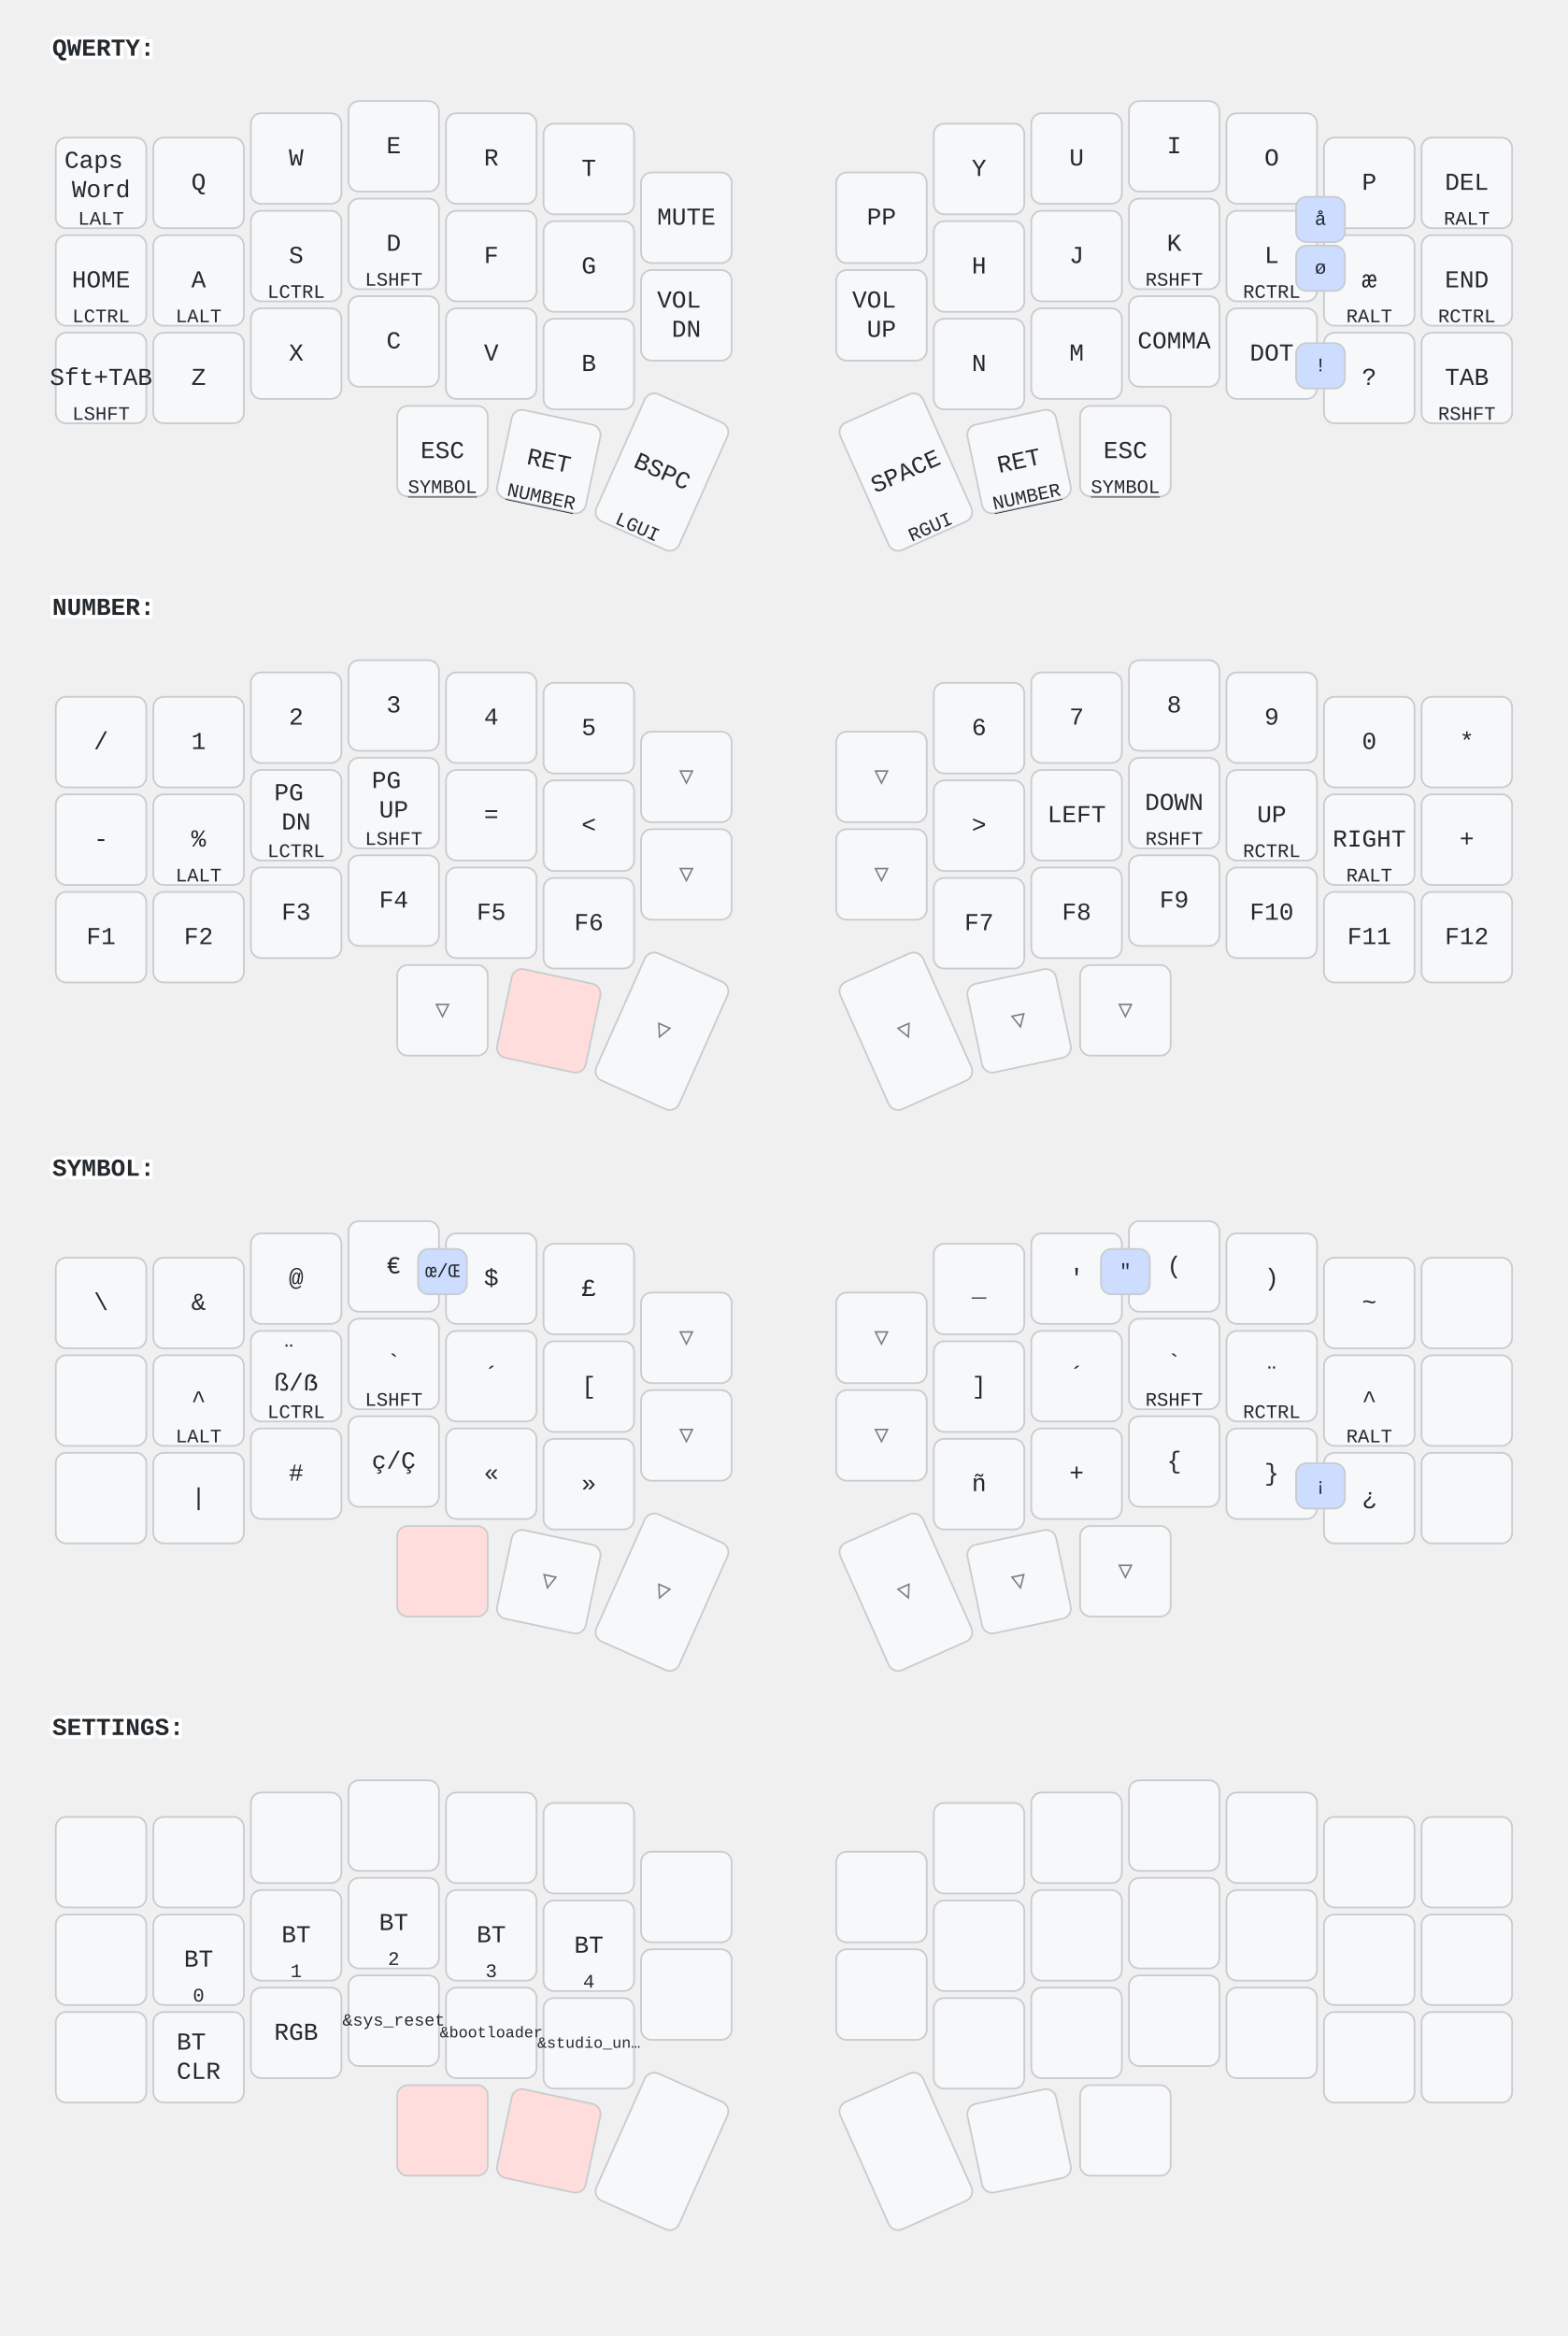
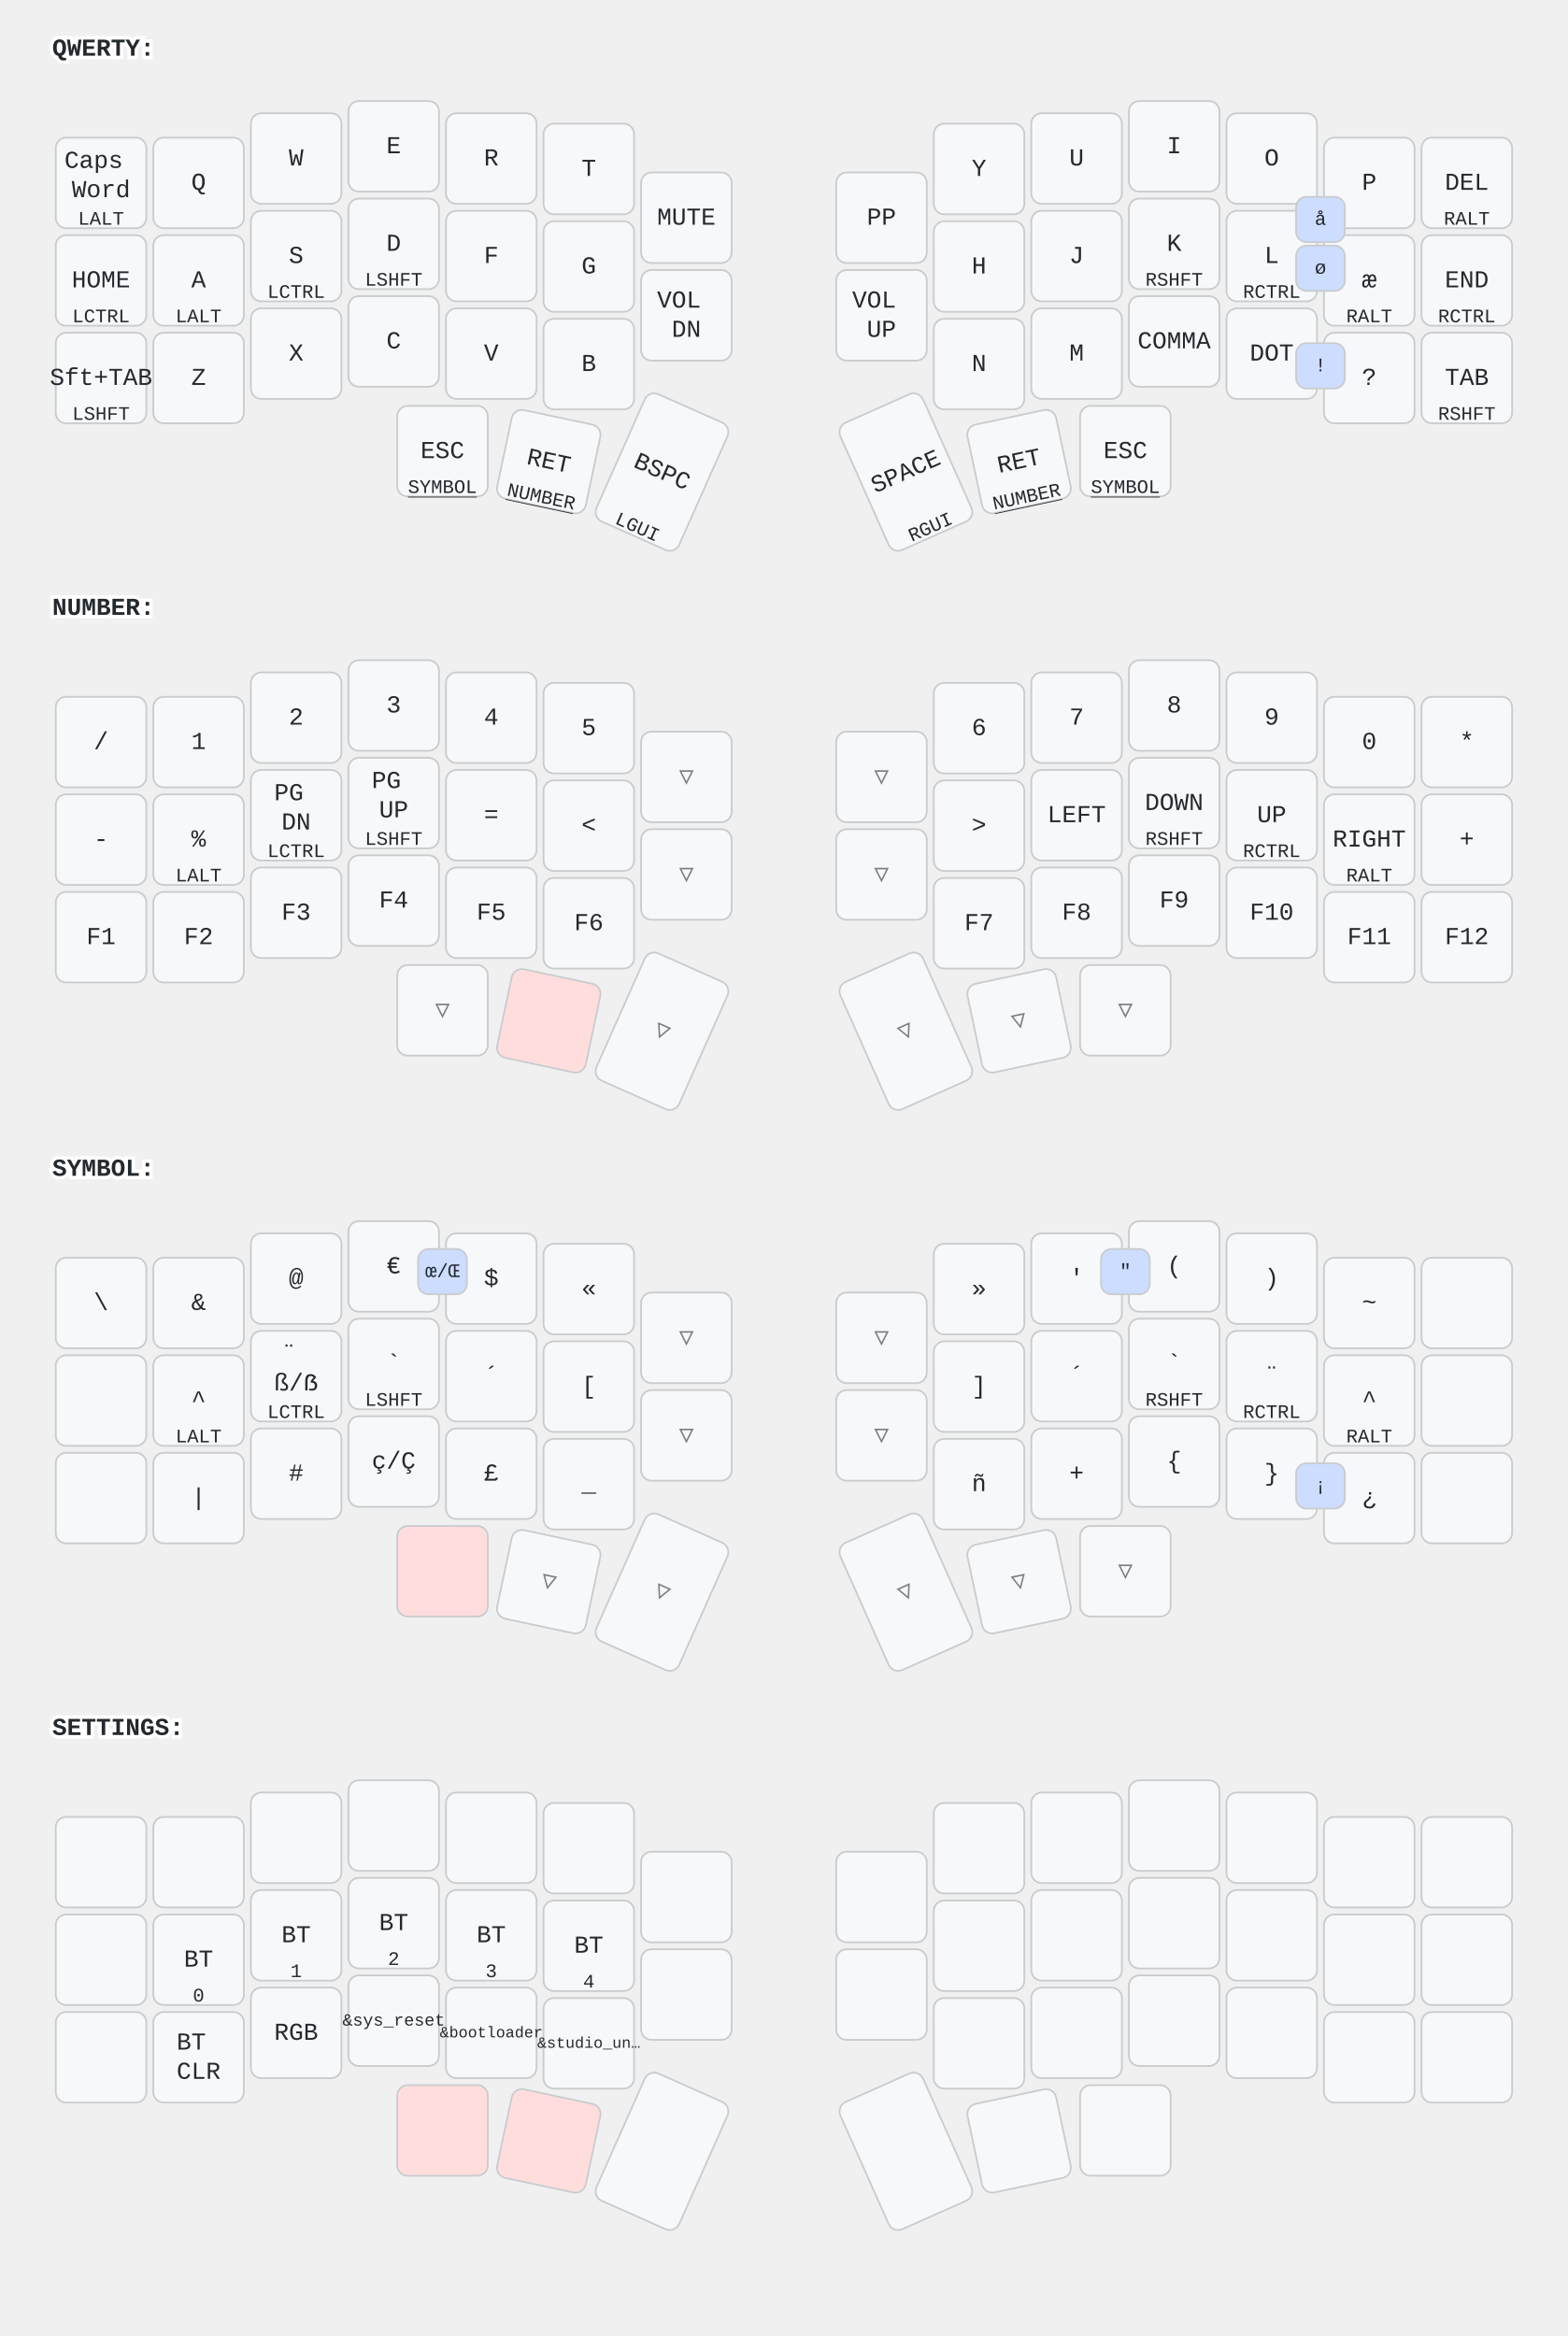
<svg xmlns="http://www.w3.org/2000/svg" width="900" height="1341" viewBox="0 0 900 1341" class="keymap">
  <style>/* inherit to force styles through use tags */
svg path {
    fill: inherit;
}

/* font and background color specifications */
svg.keymap {
    font-family: SFMono-Regular,Consolas,Liberation Mono,Menlo,monospace;
    font-size: 14px;
    font-kerning: normal;
    text-rendering: optimizeLegibility;
    fill: #24292e;
}

/* default key styling */
rect.key {
    fill: #f6f8fa;
}

rect.key, rect.combo {
    stroke: #c9cccf;
    stroke-width: 1;
}

/* default key side styling, only used is draw_key_sides is set */
rect.side {
    filter: brightness(90%);
}

/* color accent for combo boxes */
rect.combo, rect.combo-separate {
    fill: #cdf;
}

/* color accent for held keys */
rect.held, rect.combo.held {
    fill: #fdd;
}

/* color accent for ghost (optional) keys */
rect.ghost, rect.combo.ghost {
    stroke-dasharray: 4, 4;
    stroke-width: 2;
}

text {
    text-anchor: middle;
    dominant-baseline: middle;
}

/* styling for layer labels */
text.label {
    font-weight: bold;
    text-anchor: start;
    stroke: white;
    stroke-width: 4;
    paint-order: stroke;
}

/* styling for optional footer */
text.footer {
    text-anchor: end;
    dominant-baseline: auto;
    stroke: white;
    stroke-width: 4;
    paint-order: stroke;
}

/* styling for combo tap, and key non-tap label text */
text.combo, text.hold, text.shifted, text.left, text.right, text.tl, text.tr, text.bl, text.br {
    font-size: 11px;
}

text.hold, text.bl, text.br {
    text-anchor: middle;
    dominant-baseline: auto;
}

text.shifted, text.tl, text.tr {
    text-anchor: middle;
    dominant-baseline: hanging;
}

text.left, text.tl, text.bl {
    text-anchor: start;
}

text.right, text.tr, text.br {
    text-anchor: end;
}

text.layer-activator {
    text-decoration: underline;
}

/* styling for hold/shifted label text in combo box */
text.combo.hold, text.combo.shifted, text.combo.left, text.combo.right {
    font-size: 8px;
}

/* lighter symbol for transparent keys */
text.trans {
    fill: #7b7e81;
}

/* styling for combo dendrons */
path.combo {
    stroke-width: 1;
    stroke: gray;
    fill: none;
}

/* Start Tabler Icons Cleanup */
/* cannot use height/width with glyphs */
.icon-tabler &gt; path {
    fill: inherit;
    stroke: inherit;
    stroke-width: 2;
}
/* hide tabler's default box */
.icon-tabler &gt; path[stroke="none"][fill="none"] {
    visibility: hidden;
}
/* End Tabler Icons Cleanup */
</style>
  <g transform="translate(30, 0)" class="layer-QWERTY">
    <text x="0" y="28" class="label" id="QWERTY">QWERTY:</text>
    <g transform="translate(0, 56)">
      <g transform="translate(28, 49)" class="key keypos-0">
        <rect rx="6" ry="6" x="-26" y="-26" width="52" height="52" class="key" />
        <text x="0" y="0" class="key tap">
          <tspan x="0" dy="-0.9em">Caps</tspan>
          <tspan x="0" dy="1.2em">Word</tspan>
        </text>
        <text x="0" y="24" class="key hold">LALT</text>
      </g>
      <g transform="translate(84, 49)" class="key keypos-1">
        <rect rx="6" ry="6" x="-26" y="-26" width="52" height="52" class="key" />
        <text x="0" y="0" class="key tap">Q</text>
      </g>
      <g transform="translate(140, 35)" class="key keypos-2">
        <rect rx="6" ry="6" x="-26" y="-26" width="52" height="52" class="key" />
        <text x="0" y="0" class="key tap">W</text>
      </g>
      <g transform="translate(196, 28)" class="key keypos-3">
        <rect rx="6" ry="6" x="-26" y="-26" width="52" height="52" class="key" />
        <text x="0" y="0" class="key tap">E</text>
      </g>
      <g transform="translate(252, 35)" class="key keypos-4">
        <rect rx="6" ry="6" x="-26" y="-26" width="52" height="52" class="key" />
        <text x="0" y="0" class="key tap">R</text>
      </g>
      <g transform="translate(308, 41)" class="key keypos-5">
        <rect rx="6" ry="6" x="-26" y="-26" width="52" height="52" class="key" />
        <text x="0" y="0" class="key tap">T</text>
      </g>
      <g transform="translate(364, 69)" class="key keypos-6">
        <rect rx="6" ry="6" x="-26" y="-26" width="52" height="52" class="key" />
        <text x="0" y="0" class="key tap">MUTE</text>
      </g>
      <g transform="translate(476, 69)" class="key keypos-7">
        <rect rx="6" ry="6" x="-26" y="-26" width="52" height="52" class="key" />
        <text x="0" y="0" class="key tap">PP</text>
      </g>
      <g transform="translate(532, 41)" class="key keypos-8">
        <rect rx="6" ry="6" x="-26" y="-26" width="52" height="52" class="key" />
        <text x="0" y="0" class="key tap">Y</text>
      </g>
      <g transform="translate(588, 35)" class="key keypos-9">
        <rect rx="6" ry="6" x="-26" y="-26" width="52" height="52" class="key" />
        <text x="0" y="0" class="key tap">U</text>
      </g>
      <g transform="translate(644, 28)" class="key keypos-10">
        <rect rx="6" ry="6" x="-26" y="-26" width="52" height="52" class="key" />
        <text x="0" y="0" class="key tap">I</text>
      </g>
      <g transform="translate(700, 35)" class="key keypos-11">
        <rect rx="6" ry="6" x="-26" y="-26" width="52" height="52" class="key" />
        <text x="0" y="0" class="key tap">O</text>
      </g>
      <g transform="translate(756, 49)" class="key keypos-12">
        <rect rx="6" ry="6" x="-26" y="-26" width="52" height="52" class="key" />
        <text x="0" y="0" class="key tap">P</text>
      </g>
      <g transform="translate(812, 49)" class="key keypos-13">
        <rect rx="6" ry="6" x="-26" y="-26" width="52" height="52" class="key" />
        <text x="0" y="0" class="key tap">DEL</text>
        <text x="0" y="24" class="key hold">RALT</text>
      </g>
      <g transform="translate(28, 105)" class="key keypos-14">
        <rect rx="6" ry="6" x="-26" y="-26" width="52" height="52" class="key" />
        <text x="0" y="0" class="key tap">HOME</text>
        <text x="0" y="24" class="key hold">LCTRL</text>
      </g>
      <g transform="translate(84, 105)" class="key keypos-15">
        <rect rx="6" ry="6" x="-26" y="-26" width="52" height="52" class="key" />
        <text x="0" y="0" class="key tap">A</text>
        <text x="0" y="24" class="key hold">LALT</text>
      </g>
      <g transform="translate(140, 91)" class="key keypos-16">
        <rect rx="6" ry="6" x="-26" y="-26" width="52" height="52" class="key" />
        <text x="0" y="0" class="key tap">S</text>
        <text x="0" y="24" class="key hold">LCTRL</text>
      </g>
      <g transform="translate(196, 84)" class="key keypos-17">
        <rect rx="6" ry="6" x="-26" y="-26" width="52" height="52" class="key" />
        <text x="0" y="0" class="key tap">D</text>
        <text x="0" y="24" class="key hold">LSHFT</text>
      </g>
      <g transform="translate(252, 91)" class="key keypos-18">
        <rect rx="6" ry="6" x="-26" y="-26" width="52" height="52" class="key" />
        <text x="0" y="0" class="key tap">F</text>
      </g>
      <g transform="translate(308, 97)" class="key keypos-19">
        <rect rx="6" ry="6" x="-26" y="-26" width="52" height="52" class="key" />
        <text x="0" y="0" class="key tap">G</text>
      </g>
      <g transform="translate(364, 125)" class="key keypos-20">
        <rect rx="6" ry="6" x="-26" y="-26" width="52" height="52" class="key" />
        <text x="0" y="0" class="key tap">
          <tspan x="0" dy="-0.6em">VOL</tspan>
          <tspan x="0" dy="1.2em">DN</tspan>
        </text>
      </g>
      <g transform="translate(476, 125)" class="key keypos-21">
        <rect rx="6" ry="6" x="-26" y="-26" width="52" height="52" class="key" />
        <text x="0" y="0" class="key tap">
          <tspan x="0" dy="-0.6em">VOL</tspan>
          <tspan x="0" dy="1.2em">UP</tspan>
        </text>
      </g>
      <g transform="translate(532, 97)" class="key keypos-22">
        <rect rx="6" ry="6" x="-26" y="-26" width="52" height="52" class="key" />
        <text x="0" y="0" class="key tap">H</text>
      </g>
      <g transform="translate(588, 91)" class="key keypos-23">
        <rect rx="6" ry="6" x="-26" y="-26" width="52" height="52" class="key" />
        <text x="0" y="0" class="key tap">J</text>
      </g>
      <g transform="translate(644, 84)" class="key keypos-24">
        <rect rx="6" ry="6" x="-26" y="-26" width="52" height="52" class="key" />
        <text x="0" y="0" class="key tap">K</text>
        <text x="0" y="24" class="key hold">RSHFT</text>
      </g>
      <g transform="translate(700, 91)" class="key keypos-25">
        <rect rx="6" ry="6" x="-26" y="-26" width="52" height="52" class="key" />
        <text x="0" y="0" class="key tap">L</text>
        <text x="0" y="24" class="key hold">RCTRL</text>
      </g>
      <g transform="translate(756, 105)" class="key keypos-26">
        <rect rx="6" ry="6" x="-26" y="-26" width="52" height="52" class="key" />
        <text x="0" y="0" class="key tap">æ</text>
        <text x="0" y="24" class="key hold">RALT</text>
      </g>
      <g transform="translate(812, 105)" class="key keypos-27">
        <rect rx="6" ry="6" x="-26" y="-26" width="52" height="52" class="key" />
        <text x="0" y="0" class="key tap">END</text>
        <text x="0" y="24" class="key hold">RCTRL</text>
      </g>
      <g transform="translate(28, 161)" class="key keypos-28">
        <rect rx="6" ry="6" x="-26" y="-26" width="52" height="52" class="key" />
        <text x="0" y="0" class="key tap">Sft+TAB</text>
        <text x="0" y="24" class="key hold">LSHFT</text>
      </g>
      <g transform="translate(84, 161)" class="key keypos-29">
        <rect rx="6" ry="6" x="-26" y="-26" width="52" height="52" class="key" />
        <text x="0" y="0" class="key tap">Z</text>
      </g>
      <g transform="translate(140, 147)" class="key keypos-30">
        <rect rx="6" ry="6" x="-26" y="-26" width="52" height="52" class="key" />
        <text x="0" y="0" class="key tap">X</text>
      </g>
      <g transform="translate(196, 140)" class="key keypos-31">
        <rect rx="6" ry="6" x="-26" y="-26" width="52" height="52" class="key" />
        <text x="0" y="0" class="key tap">C</text>
      </g>
      <g transform="translate(252, 147)" class="key keypos-32">
        <rect rx="6" ry="6" x="-26" y="-26" width="52" height="52" class="key" />
        <text x="0" y="0" class="key tap">V</text>
      </g>
      <g transform="translate(308, 153)" class="key keypos-33">
        <rect rx="6" ry="6" x="-26" y="-26" width="52" height="52" class="key" />
        <text x="0" y="0" class="key tap">B</text>
      </g>
      <g transform="translate(532, 153)" class="key keypos-34">
        <rect rx="6" ry="6" x="-26" y="-26" width="52" height="52" class="key" />
        <text x="0" y="0" class="key tap">N</text>
      </g>
      <g transform="translate(588, 147)" class="key keypos-35">
        <rect rx="6" ry="6" x="-26" y="-26" width="52" height="52" class="key" />
        <text x="0" y="0" class="key tap">M</text>
      </g>
      <g transform="translate(644, 140)" class="key keypos-36">
        <rect rx="6" ry="6" x="-26" y="-26" width="52" height="52" class="key" />
        <text x="0" y="0" class="key tap">COMMA</text>
      </g>
      <g transform="translate(700, 147)" class="key keypos-37">
        <rect rx="6" ry="6" x="-26" y="-26" width="52" height="52" class="key" />
        <text x="0" y="0" class="key tap">DOT</text>
      </g>
      <g transform="translate(756, 161)" class="key keypos-38">
        <rect rx="6" ry="6" x="-26" y="-26" width="52" height="52" class="key" />
        <text x="0" y="0" class="key tap">?</text>
      </g>
      <g transform="translate(812, 161)" class="key keypos-39">
        <rect rx="6" ry="6" x="-26" y="-26" width="52" height="52" class="key" />
        <text x="0" y="0" class="key tap">TAB</text>
        <text x="0" y="24" class="key hold">RSHFT</text>
      </g>
      <g transform="translate(224, 203)" class="key keypos-40">
        <rect rx="6" ry="6" x="-26" y="-26" width="52" height="52" class="key" />
        <text x="0" y="0" class="key tap">ESC</text>
        <a href="#SYMBOL">
          <text x="0" y="24" class="key hold layer-activator">SYMBOL</text>
        </a>
      </g>
      <g transform="translate(285, 209) rotate(12.0)" class="key keypos-41">
        <rect rx="6" ry="6" x="-26" y="-26" width="52" height="52" class="key" />
        <text x="0" y="0" class="key tap">RET</text>
        <a href="#NUMBER">
          <text x="0" y="24" class="key hold layer-activator">NUMBER</text>
        </a>
      </g>
      <g transform="translate(350, 215) rotate(24.0)" class="key keypos-42">
        <rect rx="6" ry="6" x="-26" y="-40" width="52" height="80" class="key" />
        <text x="0" y="0" class="key tap">BSPC</text>
        <text x="0" y="38" class="key hold">LGUI</text>
      </g>
      <g transform="translate(490, 215) rotate(-24.0)" class="key keypos-43">
        <rect rx="6" ry="6" x="-26" y="-40" width="52" height="80" class="key" />
        <text x="0" y="0" class="key tap">SPACE</text>
        <text x="0" y="38" class="key hold">RGUI</text>
      </g>
      <g transform="translate(555, 209) rotate(-12.0)" class="key keypos-44">
        <rect rx="6" ry="6" x="-26" y="-26" width="52" height="52" class="key" />
        <text x="0" y="0" class="key tap">RET</text>
        <a href="#NUMBER">
          <text x="0" y="24" class="key hold layer-activator">NUMBER</text>
        </a>
      </g>
      <g transform="translate(616, 203)" class="key keypos-45">
        <rect rx="6" ry="6" x="-26" y="-26" width="52" height="52" class="key" />
        <text x="0" y="0" class="key tap">ESC</text>
        <a href="#SYMBOL">
          <text x="0" y="24" class="key hold layer-activator">SYMBOL</text>
        </a>
      </g>
      <g class="combo combopos-0">
        <rect rx="6" ry="6" x="714" y="57" width="28" height="26" class="combo" />
        <text x="728" y="70" class="combo tap">å</text>
      </g>
      <g class="combo combopos-1">
        <rect rx="6" ry="6" x="714" y="85" width="28" height="26" class="combo" />
        <text x="728" y="98" class="combo tap">ø</text>
      </g>
      <g class="combo combopos-2">
        <rect rx="6" ry="6" x="714" y="141" width="28" height="26" class="combo" />
        <text x="728" y="154" class="combo tap">!</text>
      </g>
    </g>
  </g>
  <g transform="translate(30, 321)" class="layer-NUMBER">
    <text x="0" y="28" class="label" id="NUMBER">NUMBER:</text>
    <g transform="translate(0, 56)">
      <g transform="translate(28, 49)" class="key keypos-0">
        <rect rx="6" ry="6" x="-26" y="-26" width="52" height="52" class="key" />
        <text x="0" y="0" class="key tap">/</text>
      </g>
      <g transform="translate(84, 49)" class="key keypos-1">
        <rect rx="6" ry="6" x="-26" y="-26" width="52" height="52" class="key" />
        <text x="0" y="0" class="key tap">1</text>
      </g>
      <g transform="translate(140, 35)" class="key keypos-2">
        <rect rx="6" ry="6" x="-26" y="-26" width="52" height="52" class="key" />
        <text x="0" y="0" class="key tap">2</text>
      </g>
      <g transform="translate(196, 28)" class="key keypos-3">
        <rect rx="6" ry="6" x="-26" y="-26" width="52" height="52" class="key" />
        <text x="0" y="0" class="key tap">3</text>
      </g>
      <g transform="translate(252, 35)" class="key keypos-4">
        <rect rx="6" ry="6" x="-26" y="-26" width="52" height="52" class="key" />
        <text x="0" y="0" class="key tap">4</text>
      </g>
      <g transform="translate(308, 41)" class="key keypos-5">
        <rect rx="6" ry="6" x="-26" y="-26" width="52" height="52" class="key" />
        <text x="0" y="0" class="key tap">5</text>
      </g>
      <g transform="translate(364, 69)" class="key trans keypos-6">
        <rect rx="6" ry="6" x="-26" y="-26" width="52" height="52" class="key trans" />
        <text x="0" y="0" class="key trans tap">▽</text>
      </g>
      <g transform="translate(476, 69)" class="key trans keypos-7">
        <rect rx="6" ry="6" x="-26" y="-26" width="52" height="52" class="key trans" />
        <text x="0" y="0" class="key trans tap">▽</text>
      </g>
      <g transform="translate(532, 41)" class="key keypos-8">
        <rect rx="6" ry="6" x="-26" y="-26" width="52" height="52" class="key" />
        <text x="0" y="0" class="key tap">6</text>
      </g>
      <g transform="translate(588, 35)" class="key keypos-9">
        <rect rx="6" ry="6" x="-26" y="-26" width="52" height="52" class="key" />
        <text x="0" y="0" class="key tap">7</text>
      </g>
      <g transform="translate(644, 28)" class="key keypos-10">
        <rect rx="6" ry="6" x="-26" y="-26" width="52" height="52" class="key" />
        <text x="0" y="0" class="key tap">8</text>
      </g>
      <g transform="translate(700, 35)" class="key keypos-11">
        <rect rx="6" ry="6" x="-26" y="-26" width="52" height="52" class="key" />
        <text x="0" y="0" class="key tap">9</text>
      </g>
      <g transform="translate(756, 49)" class="key keypos-12">
        <rect rx="6" ry="6" x="-26" y="-26" width="52" height="52" class="key" />
        <text x="0" y="0" class="key tap">0</text>
      </g>
      <g transform="translate(812, 49)" class="key keypos-13">
        <rect rx="6" ry="6" x="-26" y="-26" width="52" height="52" class="key" />
        <text x="0" y="0" class="key tap">*</text>
      </g>
      <g transform="translate(28, 105)" class="key keypos-14">
        <rect rx="6" ry="6" x="-26" y="-26" width="52" height="52" class="key" />
        <text x="0" y="0" class="key tap">-</text>
      </g>
      <g transform="translate(84, 105)" class="key keypos-15">
        <rect rx="6" ry="6" x="-26" y="-26" width="52" height="52" class="key" />
        <text x="0" y="0" class="key tap">%</text>
        <text x="0" y="24" class="key hold">LALT</text>
      </g>
      <g transform="translate(140, 91)" class="key keypos-16">
        <rect rx="6" ry="6" x="-26" y="-26" width="52" height="52" class="key" />
        <text x="0" y="0" class="key tap">
          <tspan x="0" dy="-0.9em">PG</tspan>
          <tspan x="0" dy="1.2em">DN</tspan>
        </text>
        <text x="0" y="24" class="key hold">LCTRL</text>
      </g>
      <g transform="translate(196, 84)" class="key keypos-17">
        <rect rx="6" ry="6" x="-26" y="-26" width="52" height="52" class="key" />
        <text x="0" y="0" class="key tap">
          <tspan x="0" dy="-0.9em">PG</tspan>
          <tspan x="0" dy="1.2em">UP</tspan>
        </text>
        <text x="0" y="24" class="key hold">LSHFT</text>
      </g>
      <g transform="translate(252, 91)" class="key keypos-18">
        <rect rx="6" ry="6" x="-26" y="-26" width="52" height="52" class="key" />
        <text x="0" y="0" class="key tap">=</text>
      </g>
      <g transform="translate(308, 97)" class="key keypos-19">
        <rect rx="6" ry="6" x="-26" y="-26" width="52" height="52" class="key" />
        <text x="0" y="0" class="key tap">&lt;</text>
      </g>
      <g transform="translate(364, 125)" class="key trans keypos-20">
        <rect rx="6" ry="6" x="-26" y="-26" width="52" height="52" class="key trans" />
        <text x="0" y="0" class="key trans tap">▽</text>
      </g>
      <g transform="translate(476, 125)" class="key trans keypos-21">
        <rect rx="6" ry="6" x="-26" y="-26" width="52" height="52" class="key trans" />
        <text x="0" y="0" class="key trans tap">▽</text>
      </g>
      <g transform="translate(532, 97)" class="key keypos-22">
        <rect rx="6" ry="6" x="-26" y="-26" width="52" height="52" class="key" />
        <text x="0" y="0" class="key tap">&gt;</text>
      </g>
      <g transform="translate(588, 91)" class="key keypos-23">
        <rect rx="6" ry="6" x="-26" y="-26" width="52" height="52" class="key" />
        <text x="0" y="0" class="key tap">LEFT</text>
      </g>
      <g transform="translate(644, 84)" class="key keypos-24">
        <rect rx="6" ry="6" x="-26" y="-26" width="52" height="52" class="key" />
        <text x="0" y="0" class="key tap">DOWN</text>
        <text x="0" y="24" class="key hold">RSHFT</text>
      </g>
      <g transform="translate(700, 91)" class="key keypos-25">
        <rect rx="6" ry="6" x="-26" y="-26" width="52" height="52" class="key" />
        <text x="0" y="0" class="key tap">UP</text>
        <text x="0" y="24" class="key hold">RCTRL</text>
      </g>
      <g transform="translate(756, 105)" class="key keypos-26">
        <rect rx="6" ry="6" x="-26" y="-26" width="52" height="52" class="key" />
        <text x="0" y="0" class="key tap">RIGHT</text>
        <text x="0" y="24" class="key hold">RALT</text>
      </g>
      <g transform="translate(812, 105)" class="key keypos-27">
        <rect rx="6" ry="6" x="-26" y="-26" width="52" height="52" class="key" />
        <text x="0" y="0" class="key tap">+</text>
      </g>
      <g transform="translate(28, 161)" class="key keypos-28">
        <rect rx="6" ry="6" x="-26" y="-26" width="52" height="52" class="key" />
        <text x="0" y="0" class="key tap">F1</text>
      </g>
      <g transform="translate(84, 161)" class="key keypos-29">
        <rect rx="6" ry="6" x="-26" y="-26" width="52" height="52" class="key" />
        <text x="0" y="0" class="key tap">F2</text>
      </g>
      <g transform="translate(140, 147)" class="key keypos-30">
        <rect rx="6" ry="6" x="-26" y="-26" width="52" height="52" class="key" />
        <text x="0" y="0" class="key tap">F3</text>
      </g>
      <g transform="translate(196, 140)" class="key keypos-31">
        <rect rx="6" ry="6" x="-26" y="-26" width="52" height="52" class="key" />
        <text x="0" y="0" class="key tap">F4</text>
      </g>
      <g transform="translate(252, 147)" class="key keypos-32">
        <rect rx="6" ry="6" x="-26" y="-26" width="52" height="52" class="key" />
        <text x="0" y="0" class="key tap">F5</text>
      </g>
      <g transform="translate(308, 153)" class="key keypos-33">
        <rect rx="6" ry="6" x="-26" y="-26" width="52" height="52" class="key" />
        <text x="0" y="0" class="key tap">F6</text>
      </g>
      <g transform="translate(532, 153)" class="key keypos-34">
        <rect rx="6" ry="6" x="-26" y="-26" width="52" height="52" class="key" />
        <text x="0" y="0" class="key tap">F7</text>
      </g>
      <g transform="translate(588, 147)" class="key keypos-35">
        <rect rx="6" ry="6" x="-26" y="-26" width="52" height="52" class="key" />
        <text x="0" y="0" class="key tap">F8</text>
      </g>
      <g transform="translate(644, 140)" class="key keypos-36">
        <rect rx="6" ry="6" x="-26" y="-26" width="52" height="52" class="key" />
        <text x="0" y="0" class="key tap">F9</text>
      </g>
      <g transform="translate(700, 147)" class="key keypos-37">
        <rect rx="6" ry="6" x="-26" y="-26" width="52" height="52" class="key" />
        <text x="0" y="0" class="key tap">F10</text>
      </g>
      <g transform="translate(756, 161)" class="key keypos-38">
        <rect rx="6" ry="6" x="-26" y="-26" width="52" height="52" class="key" />
        <text x="0" y="0" class="key tap">F11</text>
      </g>
      <g transform="translate(812, 161)" class="key keypos-39">
        <rect rx="6" ry="6" x="-26" y="-26" width="52" height="52" class="key" />
        <text x="0" y="0" class="key tap">F12</text>
      </g>
      <g transform="translate(224, 203)" class="key trans keypos-40">
        <rect rx="6" ry="6" x="-26" y="-26" width="52" height="52" class="key trans" />
        <text x="0" y="0" class="key trans tap">▽</text>
      </g>
      <g transform="translate(285, 209) rotate(12.0)" class="key held keypos-41">
        <rect rx="6" ry="6" x="-26" y="-26" width="52" height="52" class="key held" />
      </g>
      <g transform="translate(350, 215) rotate(24.0)" class="key trans keypos-42">
        <rect rx="6" ry="6" x="-26" y="-40" width="52" height="80" class="key trans" />
        <text x="0" y="0" class="key trans tap">▽</text>
      </g>
      <g transform="translate(490, 215) rotate(-24.0)" class="key trans keypos-43">
        <rect rx="6" ry="6" x="-26" y="-40" width="52" height="80" class="key trans" />
        <text x="0" y="0" class="key trans tap">▽</text>
      </g>
      <g transform="translate(555, 209) rotate(-12.0)" class="key trans keypos-44">
        <rect rx="6" ry="6" x="-26" y="-26" width="52" height="52" class="key trans" />
        <text x="0" y="0" class="key trans tap">▽</text>
      </g>
      <g transform="translate(616, 203)" class="key trans keypos-45">
        <rect rx="6" ry="6" x="-26" y="-26" width="52" height="52" class="key trans" />
        <text x="0" y="0" class="key trans tap">▽</text>
      </g>
    </g>
  </g>
  <g transform="translate(30, 643)" class="layer-SYMBOL">
    <text x="0" y="28" class="label" id="SYMBOL">SYMBOL:</text>
    <g transform="translate(0, 56)">
      <g transform="translate(28, 49)" class="key keypos-0">
        <rect rx="6" ry="6" x="-26" y="-26" width="52" height="52" class="key" />
        <text x="0" y="0" class="key tap">\</text>
      </g>
      <g transform="translate(84, 49)" class="key keypos-1">
        <rect rx="6" ry="6" x="-26" y="-26" width="52" height="52" class="key" />
        <text x="0" y="0" class="key tap">&amp;</text>
      </g>
      <g transform="translate(140, 35)" class="key keypos-2">
        <rect rx="6" ry="6" x="-26" y="-26" width="52" height="52" class="key" />
        <text x="0" y="0" class="key tap">@</text>
      </g>
      <g transform="translate(196, 28)" class="key keypos-3">
        <rect rx="6" ry="6" x="-26" y="-26" width="52" height="52" class="key" />
        <text x="0" y="0" class="key tap">€</text>
      </g>
      <g transform="translate(252, 35)" class="key keypos-4">
        <rect rx="6" ry="6" x="-26" y="-26" width="52" height="52" class="key" />
        <text x="0" y="0" class="key tap">$</text>
      </g>
      <g transform="translate(308, 41)" class="key keypos-5">
        <rect rx="6" ry="6" x="-26" y="-26" width="52" height="52" class="key" />
-         <text x="0" y="0" class="key tap">£</text>
+         <text x="0" y="0" class="key tap">«</text>
      </g>
      <g transform="translate(364, 69)" class="key trans keypos-6">
        <rect rx="6" ry="6" x="-26" y="-26" width="52" height="52" class="key trans" />
        <text x="0" y="0" class="key trans tap">▽</text>
      </g>
      <g transform="translate(476, 69)" class="key trans keypos-7">
        <rect rx="6" ry="6" x="-26" y="-26" width="52" height="52" class="key trans" />
        <text x="0" y="0" class="key trans tap">▽</text>
      </g>
      <g transform="translate(532, 41)" class="key keypos-8">
        <rect rx="6" ry="6" x="-26" y="-26" width="52" height="52" class="key" />
-         <text x="0" y="0" class="key tap">_</text>
+         <text x="0" y="0" class="key tap">»</text>
      </g>
      <g transform="translate(588, 35)" class="key keypos-9">
        <rect rx="6" ry="6" x="-26" y="-26" width="52" height="52" class="key" />
        <text x="0" y="0" class="key tap">'</text>
      </g>
      <g transform="translate(644, 28)" class="key keypos-10">
        <rect rx="6" ry="6" x="-26" y="-26" width="52" height="52" class="key" />
        <text x="0" y="0" class="key tap">(</text>
      </g>
      <g transform="translate(700, 35)" class="key keypos-11">
        <rect rx="6" ry="6" x="-26" y="-26" width="52" height="52" class="key" />
        <text x="0" y="0" class="key tap">)</text>
      </g>
      <g transform="translate(756, 49)" class="key keypos-12">
        <rect rx="6" ry="6" x="-26" y="-26" width="52" height="52" class="key" />
        <text x="0" y="0" class="key tap">~</text>
      </g>
      <g transform="translate(812, 49)" class="key keypos-13">
        <rect rx="6" ry="6" x="-26" y="-26" width="52" height="52" class="key" />
      </g>
      <g transform="translate(28, 105)" class="key keypos-14">
        <rect rx="6" ry="6" x="-26" y="-26" width="52" height="52" class="key" />
      </g>
      <g transform="translate(84, 105)" class="key keypos-15">
        <rect rx="6" ry="6" x="-26" y="-26" width="52" height="52" class="key" />
        <text x="0" y="0" class="key tap">^</text>
        <text x="0" y="24" class="key hold">LALT</text>
      </g>
      <g transform="translate(140, 91)" class="key keypos-16">
        <rect rx="6" ry="6" x="-26" y="-26" width="52" height="52" class="key" />
        <text x="0" y="0" class="key tap">
          <tspan x="0" dy="-0.9em">¨</tspan>
          <tspan x="0" dy="1.2em">ß/ẞ</tspan>
        </text>
        <text x="0" y="24" class="key hold">LCTRL</text>
      </g>
      <g transform="translate(196, 84)" class="key keypos-17">
        <rect rx="6" ry="6" x="-26" y="-26" width="52" height="52" class="key" />
        <text x="0" y="0" class="key tap">`</text>
        <text x="0" y="24" class="key hold">LSHFT</text>
      </g>
      <g transform="translate(252, 91)" class="key keypos-18">
        <rect rx="6" ry="6" x="-26" y="-26" width="52" height="52" class="key" />
        <text x="0" y="0" class="key tap">´</text>
      </g>
      <g transform="translate(308, 97)" class="key keypos-19">
        <rect rx="6" ry="6" x="-26" y="-26" width="52" height="52" class="key" />
        <text x="0" y="0" class="key tap">[</text>
      </g>
      <g transform="translate(364, 125)" class="key trans keypos-20">
        <rect rx="6" ry="6" x="-26" y="-26" width="52" height="52" class="key trans" />
        <text x="0" y="0" class="key trans tap">▽</text>
      </g>
      <g transform="translate(476, 125)" class="key trans keypos-21">
        <rect rx="6" ry="6" x="-26" y="-26" width="52" height="52" class="key trans" />
        <text x="0" y="0" class="key trans tap">▽</text>
      </g>
      <g transform="translate(532, 97)" class="key keypos-22">
        <rect rx="6" ry="6" x="-26" y="-26" width="52" height="52" class="key" />
        <text x="0" y="0" class="key tap">]</text>
      </g>
      <g transform="translate(588, 91)" class="key keypos-23">
        <rect rx="6" ry="6" x="-26" y="-26" width="52" height="52" class="key" />
        <text x="0" y="0" class="key tap">´</text>
      </g>
      <g transform="translate(644, 84)" class="key keypos-24">
        <rect rx="6" ry="6" x="-26" y="-26" width="52" height="52" class="key" />
        <text x="0" y="0" class="key tap">`</text>
        <text x="0" y="24" class="key hold">RSHFT</text>
      </g>
      <g transform="translate(700, 91)" class="key keypos-25">
        <rect rx="6" ry="6" x="-26" y="-26" width="52" height="52" class="key" />
        <text x="0" y="0" class="key tap">¨</text>
        <text x="0" y="24" class="key hold">RCTRL</text>
      </g>
      <g transform="translate(756, 105)" class="key keypos-26">
        <rect rx="6" ry="6" x="-26" y="-26" width="52" height="52" class="key" />
        <text x="0" y="0" class="key tap">^</text>
        <text x="0" y="24" class="key hold">RALT</text>
      </g>
      <g transform="translate(812, 105)" class="key keypos-27">
        <rect rx="6" ry="6" x="-26" y="-26" width="52" height="52" class="key" />
      </g>
      <g transform="translate(28, 161)" class="key keypos-28">
        <rect rx="6" ry="6" x="-26" y="-26" width="52" height="52" class="key" />
      </g>
      <g transform="translate(84, 161)" class="key keypos-29">
        <rect rx="6" ry="6" x="-26" y="-26" width="52" height="52" class="key" />
        <text x="0" y="0" class="key tap">|</text>
      </g>
      <g transform="translate(140, 147)" class="key keypos-30">
        <rect rx="6" ry="6" x="-26" y="-26" width="52" height="52" class="key" />
        <text x="0" y="0" class="key tap">#</text>
      </g>
      <g transform="translate(196, 140)" class="key keypos-31">
        <rect rx="6" ry="6" x="-26" y="-26" width="52" height="52" class="key" />
        <text x="0" y="0" class="key tap">ç/Ç</text>
      </g>
      <g transform="translate(252, 147)" class="key keypos-32">
        <rect rx="6" ry="6" x="-26" y="-26" width="52" height="52" class="key" />
-         <text x="0" y="0" class="key tap">«</text>
+         <text x="0" y="0" class="key tap">£</text>
      </g>
      <g transform="translate(308, 153)" class="key keypos-33">
        <rect rx="6" ry="6" x="-26" y="-26" width="52" height="52" class="key" />
-         <text x="0" y="0" class="key tap">»</text>
+         <text x="0" y="0" class="key tap">_</text>
      </g>
      <g transform="translate(532, 153)" class="key keypos-34">
        <rect rx="6" ry="6" x="-26" y="-26" width="52" height="52" class="key" />
        <text x="0" y="0" class="key tap">ñ</text>
      </g>
      <g transform="translate(588, 147)" class="key keypos-35">
        <rect rx="6" ry="6" x="-26" y="-26" width="52" height="52" class="key" />
        <text x="0" y="0" class="key tap">+</text>
      </g>
      <g transform="translate(644, 140)" class="key keypos-36">
        <rect rx="6" ry="6" x="-26" y="-26" width="52" height="52" class="key" />
        <text x="0" y="0" class="key tap">{</text>
      </g>
      <g transform="translate(700, 147)" class="key keypos-37">
        <rect rx="6" ry="6" x="-26" y="-26" width="52" height="52" class="key" />
        <text x="0" y="0" class="key tap">}</text>
      </g>
      <g transform="translate(756, 161)" class="key keypos-38">
        <rect rx="6" ry="6" x="-26" y="-26" width="52" height="52" class="key" />
        <text x="0" y="0" class="key tap">¿</text>
      </g>
      <g transform="translate(812, 161)" class="key keypos-39">
        <rect rx="6" ry="6" x="-26" y="-26" width="52" height="52" class="key" />
      </g>
      <g transform="translate(224, 203)" class="key held keypos-40">
        <rect rx="6" ry="6" x="-26" y="-26" width="52" height="52" class="key held" />
      </g>
      <g transform="translate(285, 209) rotate(12.0)" class="key trans keypos-41">
        <rect rx="6" ry="6" x="-26" y="-26" width="52" height="52" class="key trans" />
        <text x="0" y="0" class="key trans tap">▽</text>
      </g>
      <g transform="translate(350, 215) rotate(24.0)" class="key trans keypos-42">
        <rect rx="6" ry="6" x="-26" y="-40" width="52" height="80" class="key trans" />
        <text x="0" y="0" class="key trans tap">▽</text>
      </g>
      <g transform="translate(490, 215) rotate(-24.0)" class="key trans keypos-43">
        <rect rx="6" ry="6" x="-26" y="-40" width="52" height="80" class="key trans" />
        <text x="0" y="0" class="key trans tap">▽</text>
      </g>
      <g transform="translate(555, 209) rotate(-12.0)" class="key trans keypos-44">
        <rect rx="6" ry="6" x="-26" y="-26" width="52" height="52" class="key trans" />
        <text x="0" y="0" class="key trans tap">▽</text>
      </g>
      <g transform="translate(616, 203)" class="key trans keypos-45">
        <rect rx="6" ry="6" x="-26" y="-26" width="52" height="52" class="key trans" />
        <text x="0" y="0" class="key trans tap">▽</text>
      </g>
      <g class="combo combopos-0">
        <rect rx="6" ry="6" x="602" y="18" width="28" height="26" class="combo" />
        <text x="616" y="31" class="combo tap">"</text>
      </g>
      <g class="combo combopos-1">
        <rect rx="6" ry="6" x="210" y="18" width="28" height="26" class="combo" />
        <text x="224" y="31" class="combo tap">œ/Œ</text>
      </g>
      <g class="combo combopos-2">
        <rect rx="6" ry="6" x="714" y="141" width="28" height="26" class="combo" />
        <text x="728" y="154" class="combo tap">¡</text>
      </g>
    </g>
  </g>
  <g transform="translate(30, 964)" class="layer-SETTINGS">
    <text x="0" y="28" class="label" id="SETTINGS">SETTINGS:</text>
    <g transform="translate(0, 56)">
      <g transform="translate(28, 49)" class="key keypos-0">
        <rect rx="6" ry="6" x="-26" y="-26" width="52" height="52" class="key" />
      </g>
      <g transform="translate(84, 49)" class="key keypos-1">
        <rect rx="6" ry="6" x="-26" y="-26" width="52" height="52" class="key" />
      </g>
      <g transform="translate(140, 35)" class="key keypos-2">
        <rect rx="6" ry="6" x="-26" y="-26" width="52" height="52" class="key" />
      </g>
      <g transform="translate(196, 28)" class="key keypos-3">
        <rect rx="6" ry="6" x="-26" y="-26" width="52" height="52" class="key" />
      </g>
      <g transform="translate(252, 35)" class="key keypos-4">
        <rect rx="6" ry="6" x="-26" y="-26" width="52" height="52" class="key" />
      </g>
      <g transform="translate(308, 41)" class="key keypos-5">
        <rect rx="6" ry="6" x="-26" y="-26" width="52" height="52" class="key" />
      </g>
      <g transform="translate(364, 69)" class="key keypos-6">
        <rect rx="6" ry="6" x="-26" y="-26" width="52" height="52" class="key" />
      </g>
      <g transform="translate(476, 69)" class="key keypos-7">
        <rect rx="6" ry="6" x="-26" y="-26" width="52" height="52" class="key" />
      </g>
      <g transform="translate(532, 41)" class="key keypos-8">
        <rect rx="6" ry="6" x="-26" y="-26" width="52" height="52" class="key" />
      </g>
      <g transform="translate(588, 35)" class="key keypos-9">
        <rect rx="6" ry="6" x="-26" y="-26" width="52" height="52" class="key" />
      </g>
      <g transform="translate(644, 28)" class="key keypos-10">
        <rect rx="6" ry="6" x="-26" y="-26" width="52" height="52" class="key" />
      </g>
      <g transform="translate(700, 35)" class="key keypos-11">
        <rect rx="6" ry="6" x="-26" y="-26" width="52" height="52" class="key" />
      </g>
      <g transform="translate(756, 49)" class="key keypos-12">
        <rect rx="6" ry="6" x="-26" y="-26" width="52" height="52" class="key" />
      </g>
      <g transform="translate(812, 49)" class="key keypos-13">
        <rect rx="6" ry="6" x="-26" y="-26" width="52" height="52" class="key" />
      </g>
      <g transform="translate(28, 105)" class="key keypos-14">
        <rect rx="6" ry="6" x="-26" y="-26" width="52" height="52" class="key" />
      </g>
      <g transform="translate(84, 105)" class="key keypos-15">
        <rect rx="6" ry="6" x="-26" y="-26" width="52" height="52" class="key" />
        <text x="0" y="0" class="key tap">BT</text>
        <text x="0" y="24" class="key hold">0</text>
      </g>
      <g transform="translate(140, 91)" class="key keypos-16">
        <rect rx="6" ry="6" x="-26" y="-26" width="52" height="52" class="key" />
        <text x="0" y="0" class="key tap">BT</text>
        <text x="0" y="24" class="key hold">1</text>
      </g>
      <g transform="translate(196, 84)" class="key keypos-17">
        <rect rx="6" ry="6" x="-26" y="-26" width="52" height="52" class="key" />
        <text x="0" y="0" class="key tap">BT</text>
        <text x="0" y="24" class="key hold">2</text>
      </g>
      <g transform="translate(252, 91)" class="key keypos-18">
        <rect rx="6" ry="6" x="-26" y="-26" width="52" height="52" class="key" />
        <text x="0" y="0" class="key tap">BT</text>
        <text x="0" y="24" class="key hold">3</text>
      </g>
      <g transform="translate(308, 97)" class="key keypos-19">
        <rect rx="6" ry="6" x="-26" y="-26" width="52" height="52" class="key" />
        <text x="0" y="0" class="key tap">BT</text>
        <text x="0" y="24" class="key hold">4</text>
      </g>
      <g transform="translate(364, 125)" class="key keypos-20">
        <rect rx="6" ry="6" x="-26" y="-26" width="52" height="52" class="key" />
      </g>
      <g transform="translate(476, 125)" class="key keypos-21">
        <rect rx="6" ry="6" x="-26" y="-26" width="52" height="52" class="key" />
      </g>
      <g transform="translate(532, 97)" class="key keypos-22">
        <rect rx="6" ry="6" x="-26" y="-26" width="52" height="52" class="key" />
      </g>
      <g transform="translate(588, 91)" class="key keypos-23">
        <rect rx="6" ry="6" x="-26" y="-26" width="52" height="52" class="key" />
      </g>
      <g transform="translate(644, 84)" class="key keypos-24">
        <rect rx="6" ry="6" x="-26" y="-26" width="52" height="52" class="key" />
      </g>
      <g transform="translate(700, 91)" class="key keypos-25">
        <rect rx="6" ry="6" x="-26" y="-26" width="52" height="52" class="key" />
      </g>
      <g transform="translate(756, 105)" class="key keypos-26">
        <rect rx="6" ry="6" x="-26" y="-26" width="52" height="52" class="key" />
      </g>
      <g transform="translate(812, 105)" class="key keypos-27">
        <rect rx="6" ry="6" x="-26" y="-26" width="52" height="52" class="key" />
      </g>
      <g transform="translate(28, 161)" class="key keypos-28">
        <rect rx="6" ry="6" x="-26" y="-26" width="52" height="52" class="key" />
      </g>
      <g transform="translate(84, 161)" class="key keypos-29">
        <rect rx="6" ry="6" x="-26" y="-26" width="52" height="52" class="key" />
        <text x="0" y="0" class="key tap">
          <tspan x="0" dy="-0.6em">BT</tspan>
          <tspan x="0" dy="1.2em">CLR</tspan>
        </text>
      </g>
      <g transform="translate(140, 147)" class="key keypos-30">
        <rect rx="6" ry="6" x="-26" y="-26" width="52" height="52" class="key" />
        <text x="0" y="0" class="key tap">RGB</text>
      </g>
      <g transform="translate(196, 140)" class="key keypos-31">
        <rect rx="6" ry="6" x="-26" y="-26" width="52" height="52" class="key" />
        <text x="0" y="0" class="key tap">
          <tspan style="font-size: 70%">&amp;sys_reset</tspan>
        </text>
      </g>
      <g transform="translate(252, 147)" class="key keypos-32">
        <rect rx="6" ry="6" x="-26" y="-26" width="52" height="52" class="key" />
        <text x="0" y="0" class="key tap">
          <tspan style="font-size: 64%">&amp;bootloader</tspan>
        </text>
      </g>
      <g transform="translate(308, 153)" class="key keypos-33">
        <rect rx="6" ry="6" x="-26" y="-26" width="52" height="52" class="key" />
        <text x="0" y="0" class="key tap">
          <tspan style="font-size: 64%">&amp;studio_un…</tspan>
        </text>
      </g>
      <g transform="translate(532, 153)" class="key keypos-34">
        <rect rx="6" ry="6" x="-26" y="-26" width="52" height="52" class="key" />
      </g>
      <g transform="translate(588, 147)" class="key keypos-35">
        <rect rx="6" ry="6" x="-26" y="-26" width="52" height="52" class="key" />
      </g>
      <g transform="translate(644, 140)" class="key keypos-36">
        <rect rx="6" ry="6" x="-26" y="-26" width="52" height="52" class="key" />
      </g>
      <g transform="translate(700, 147)" class="key keypos-37">
        <rect rx="6" ry="6" x="-26" y="-26" width="52" height="52" class="key" />
      </g>
      <g transform="translate(756, 161)" class="key keypos-38">
        <rect rx="6" ry="6" x="-26" y="-26" width="52" height="52" class="key" />
      </g>
      <g transform="translate(812, 161)" class="key keypos-39">
        <rect rx="6" ry="6" x="-26" y="-26" width="52" height="52" class="key" />
      </g>
      <g transform="translate(224, 203)" class="key held keypos-40">
        <rect rx="6" ry="6" x="-26" y="-26" width="52" height="52" class="key held" />
      </g>
      <g transform="translate(285, 209) rotate(12.0)" class="key held keypos-41">
        <rect rx="6" ry="6" x="-26" y="-26" width="52" height="52" class="key held" />
      </g>
      <g transform="translate(350, 215) rotate(24.0)" class="key keypos-42">
        <rect rx="6" ry="6" x="-26" y="-40" width="52" height="80" class="key" />
      </g>
      <g transform="translate(490, 215) rotate(-24.0)" class="key keypos-43">
        <rect rx="6" ry="6" x="-26" y="-40" width="52" height="80" class="key" />
      </g>
      <g transform="translate(555, 209) rotate(-12.0)" class="key keypos-44">
        <rect rx="6" ry="6" x="-26" y="-26" width="52" height="52" class="key" />
      </g>
      <g transform="translate(616, 203)" class="key keypos-45">
        <rect rx="6" ry="6" x="-26" y="-26" width="52" height="52" class="key" />
      </g>
    </g>
  </g>
</svg>
